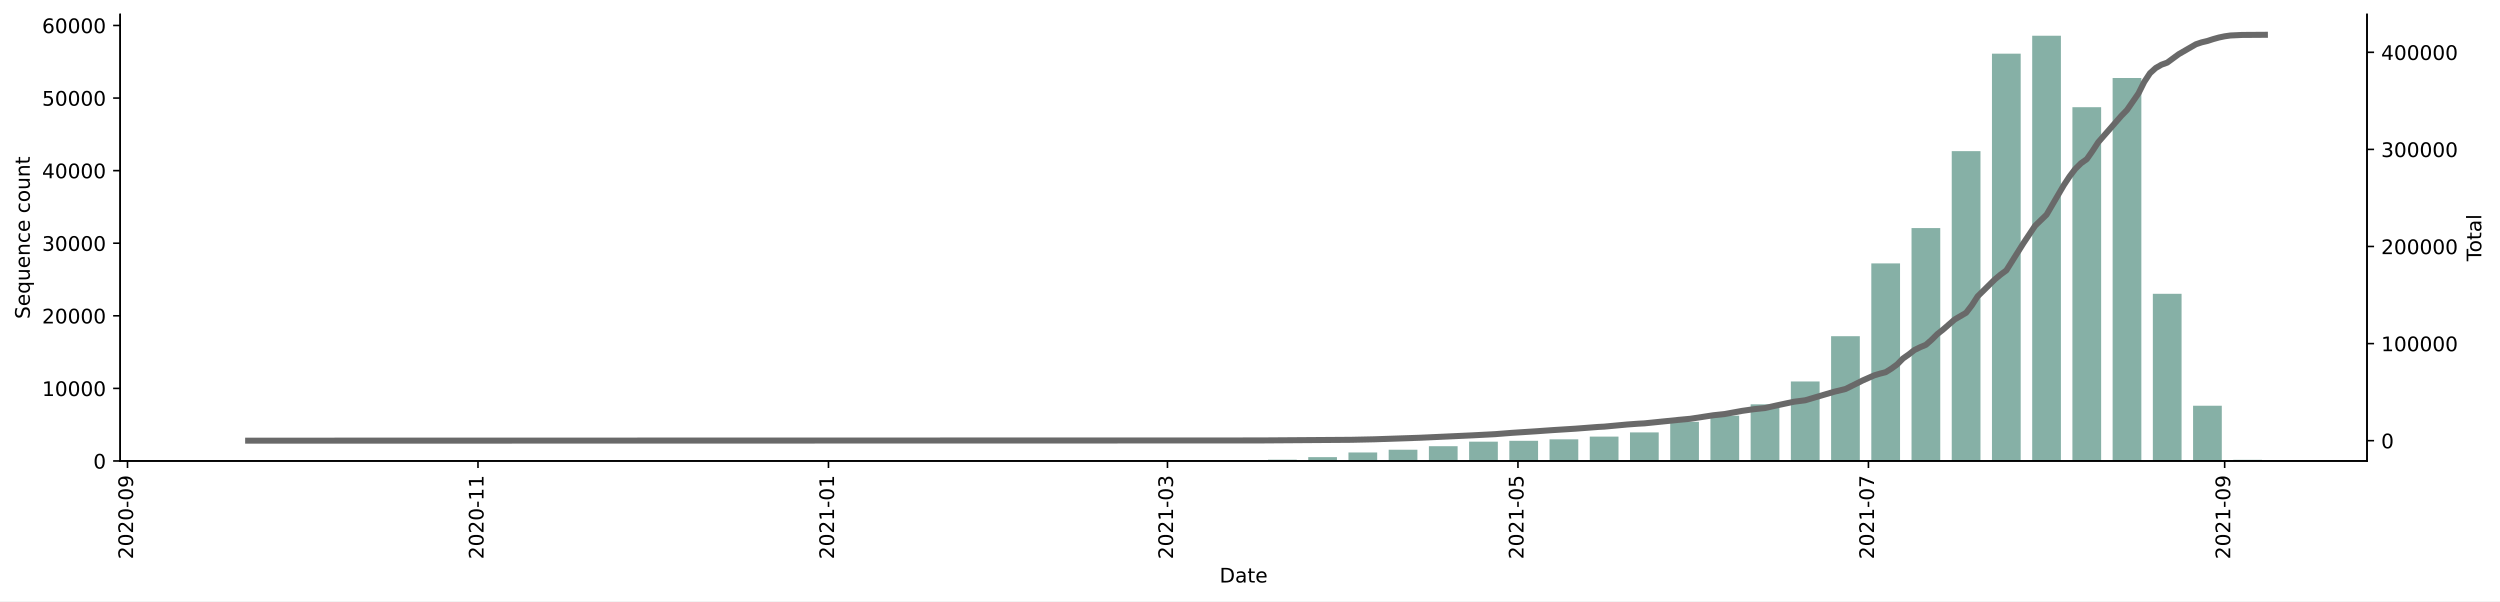
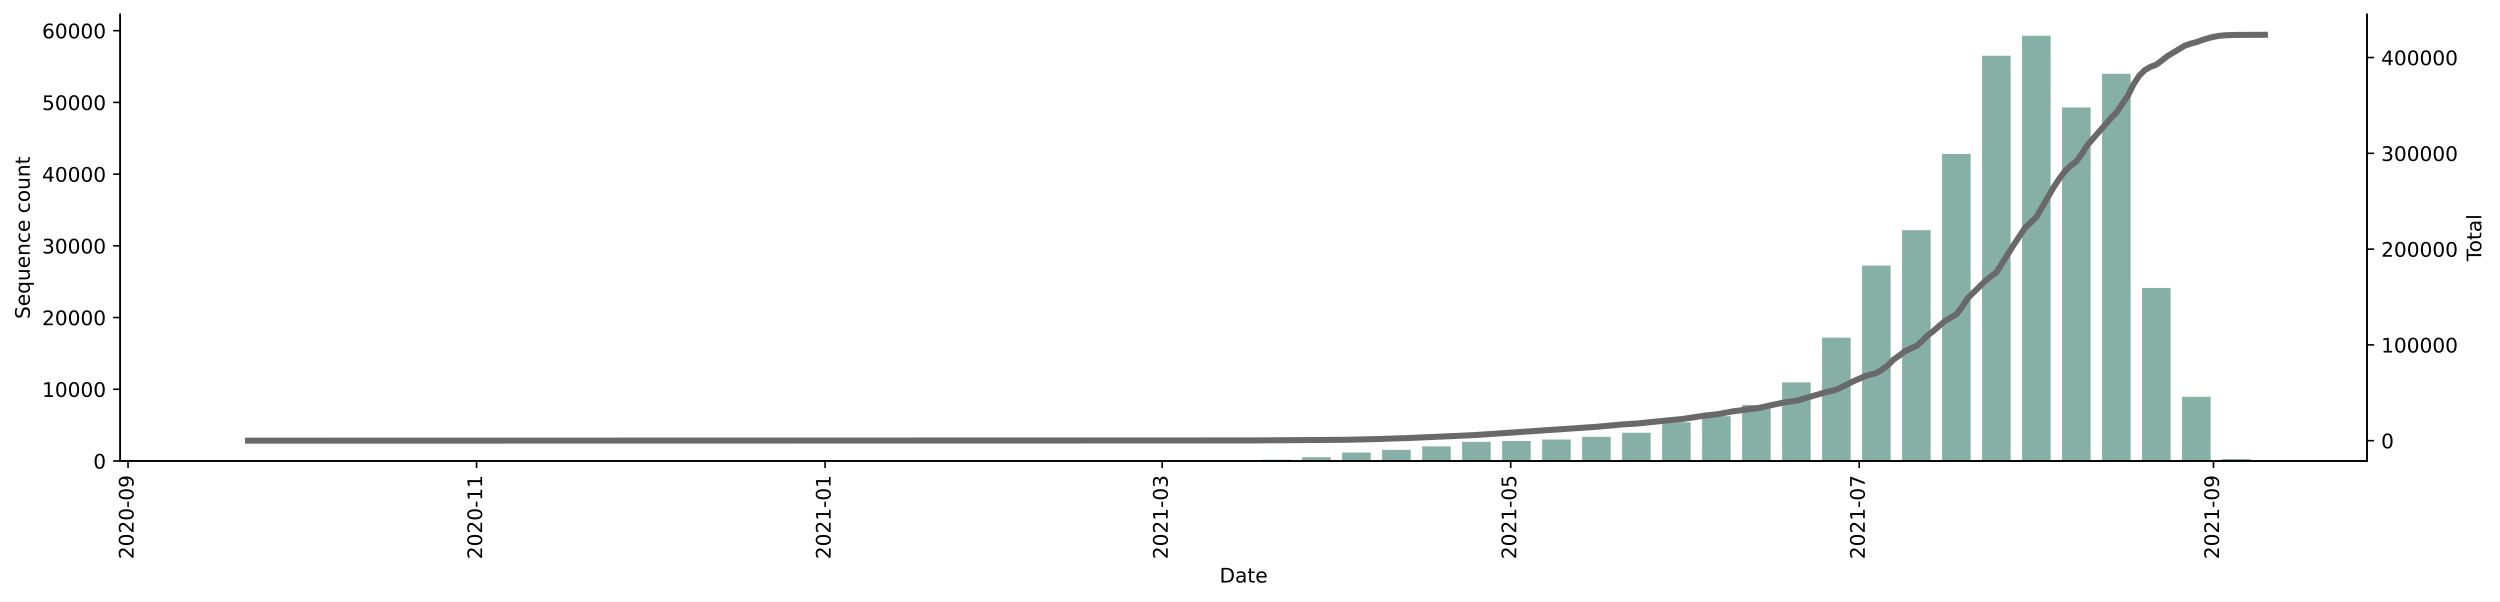
<svg xmlns="http://www.w3.org/2000/svg" xmlns:xlink="http://www.w3.org/1999/xlink" height="298.621pt" version="1.1" viewBox="0 0 1241.744 298.621" width="1241.744pt">
  <defs>
    <style type="text/css">*{stroke-linecap:butt;stroke-linejoin:round;}</style>
  </defs>
  <g id="figure_1">
    <g id="patch_1">
      <path d="M 0 298.621  L 1241.744 298.621  L 1241.744 0  L 0 0  z " style="fill:#ffffff;" />
    </g>
    <g id="axes_1">
      <g id="patch_2">
        <path d="M 59.691 228.96  L 1175.691 228.96  L 1175.691 7.2  L 59.691 7.2  z " style="fill:#ffffff;" />
      </g>
      <g id="patch_3">
-         <path clip-path="url(#p8ba71cfd60)" d="M 110.418 228.96  L 124.687 228.96  L 124.687 228.956  L 110.418 228.956  z " style="fill:#86b0a6;" />
+         <path clip-path="url(#pf663da42ac)" d="M 110.418 228.96  L 124.607 228.96  L 124.607 228.956  L 110.418 228.956  z " style="fill:#86b0a6;" />
      </g>
      <g id="patch_4">
-         <path clip-path="url(#p8ba71cfd60)" d="M 210.303 228.96  L 224.572 228.96  L 224.572 228.956  L 210.303 228.956  z " style="fill:#86b0a6;" />
+         <path clip-path="url(#pf663da42ac)" d="M 209.744 228.96  L 223.933 228.96  L 223.933 228.956  L 209.744 228.956  z " style="fill:#86b0a6;" />
      </g>
      <g id="patch_5">
-         <path clip-path="url(#p8ba71cfd60)" d="M 230.28 228.96  L 244.549 228.96  L 244.549 228.956  L 230.28 228.956  z " style="fill:#86b0a6;" />
+         <path clip-path="url(#pf663da42ac)" d="M 229.609 228.96  L 243.799 228.96  L 243.799 228.956  L 229.609 228.956  z " style="fill:#86b0a6;" />
      </g>
      <g id="patch_6">
-         <path clip-path="url(#p8ba71cfd60)" d="M 270.234 228.96  L 284.503 228.96  L 284.503 228.956  L 270.234 228.956  z " style="fill:#86b0a6;" />
+         <path clip-path="url(#pf663da42ac)" d="M 269.34 228.96  L 283.529 228.96  L 283.529 228.956  L 269.34 228.956  z " style="fill:#86b0a6;" />
      </g>
      <g id="patch_7">
-         <path clip-path="url(#p8ba71cfd60)" d="M 330.165 228.96  L 344.434 228.96  L 344.434 228.949  L 330.165 228.949  z " style="fill:#86b0a6;" />
+         <path clip-path="url(#pf663da42ac)" d="M 328.935 228.96  L 343.125 228.96  L 343.125 228.949  L 328.935 228.949  z " style="fill:#86b0a6;" />
      </g>
      <g id="patch_8">
-         <path clip-path="url(#p8ba71cfd60)" d="M 350.142 228.96  L 364.411 228.96  L 364.411 228.956  L 350.142 228.956  z " style="fill:#86b0a6;" />
+         <path clip-path="url(#pf663da42ac)" d="M 348.801 228.96  L 362.99 228.96  L 362.99 228.956  L 348.801 228.956  z " style="fill:#86b0a6;" />
      </g>
      <g id="patch_9">
-         <path clip-path="url(#p8ba71cfd60)" d="M 410.073 228.96  L 424.342 228.96  L 424.342 228.917  L 410.073 228.917  z " style="fill:#86b0a6;" />
+         <path clip-path="url(#pf663da42ac)" d="M 408.396 228.96  L 422.586 228.96  L 422.586 228.91  L 408.396 228.91  z " style="fill:#86b0a6;" />
      </g>
      <g id="patch_10">
-         <path clip-path="url(#p8ba71cfd60)" d="M 430.05 228.96  L 444.319 228.96  L 444.319 228.953  L 430.05 228.953  z " style="fill:#86b0a6;" />
+         <path clip-path="url(#pf663da42ac)" d="M 428.262 228.96  L 442.451 228.96  L 442.451 228.953  L 428.262 228.953  z " style="fill:#86b0a6;" />
      </g>
      <g id="patch_11">
-         <path clip-path="url(#p8ba71cfd60)" d="M 450.027 228.96  L 464.296 228.96  L 464.296 228.956  L 450.027 228.956  z " style="fill:#86b0a6;" />
+         <path clip-path="url(#pf663da42ac)" d="M 448.127 228.96  L 462.316 228.96  L 462.316 228.956  L 448.127 228.956  z " style="fill:#86b0a6;" />
      </g>
      <g id="patch_12">
-         <path clip-path="url(#p8ba71cfd60)" d="M 470.004 228.96  L 484.273 228.96  L 484.273 228.949  L 470.004 228.949  z " style="fill:#86b0a6;" />
+         <path clip-path="url(#pf663da42ac)" d="M 467.992 228.96  L 482.181 228.96  L 482.181 228.949  L 467.992 228.949  z " style="fill:#86b0a6;" />
      </g>
      <g id="patch_13">
-         <path clip-path="url(#p8ba71cfd60)" d="M 489.981 228.96  L 504.25 228.96  L 504.25 228.877  L 489.981 228.877  z " style="fill:#86b0a6;" />
+         <path clip-path="url(#pf663da42ac)" d="M 487.857 228.96  L 502.047 228.96  L 502.047 228.878  L 487.857 228.878  z " style="fill:#86b0a6;" />
      </g>
      <g id="patch_14">
-         <path clip-path="url(#p8ba71cfd60)" d="M 509.958 228.96  L 524.227 228.96  L 524.227 228.928  L 509.958 228.928  z " style="fill:#86b0a6;" />
+         <path clip-path="url(#pf663da42ac)" d="M 507.722 228.96  L 521.912 228.96  L 521.912 228.921  L 507.722 228.921  z " style="fill:#86b0a6;" />
      </g>
      <g id="patch_15">
-         <path clip-path="url(#p8ba71cfd60)" d="M 529.935 228.96  L 544.204 228.96  L 544.204 228.956  L 529.935 228.956  z " style="fill:#86b0a6;" />
+         <path clip-path="url(#pf663da42ac)" d="M 527.588 228.96  L 541.777 228.96  L 541.777 228.956  L 527.588 228.956  z " style="fill:#86b0a6;" />
      </g>
      <g id="patch_16">
-         <path clip-path="url(#p8ba71cfd60)" d="M 549.912 228.96  L 564.181 228.96  L 564.181 228.942  L 549.912 228.942  z " style="fill:#86b0a6;" />
+         <path clip-path="url(#pf663da42ac)" d="M 547.453 228.96  L 561.642 228.96  L 561.642 228.942  L 547.453 228.942  z " style="fill:#86b0a6;" />
      </g>
      <g id="patch_17">
-         <path clip-path="url(#p8ba71cfd60)" d="M 569.889 228.96  L 584.158 228.96  L 584.158 228.776  L 569.889 228.776  z " style="fill:#86b0a6;" />
+         <path clip-path="url(#pf663da42ac)" d="M 567.318 228.96  L 581.508 228.96  L 581.508 228.778  L 567.318 228.778  z " style="fill:#86b0a6;" />
      </g>
      <g id="patch_18">
-         <path clip-path="url(#p8ba71cfd60)" d="M 589.866 228.96  L 604.135 228.96  L 604.135 228.773  L 589.866 228.773  z " style="fill:#86b0a6;" />
+         <path clip-path="url(#pf663da42ac)" d="M 587.183 228.96  L 601.373 228.96  L 601.373 228.757  L 587.183 228.757  z " style="fill:#86b0a6;" />
      </g>
      <g id="patch_19">
-         <path clip-path="url(#p8ba71cfd60)" d="M 609.843 228.96  L 624.112 228.96  L 624.112 228.563  L 609.843 228.563  z " style="fill:#86b0a6;" />
+         <path clip-path="url(#pf663da42ac)" d="M 607.049 228.96  L 621.238 228.96  L 621.238 228.568  L 607.049 228.568  z " style="fill:#86b0a6;" />
      </g>
      <g id="patch_20">
-         <path clip-path="url(#p8ba71cfd60)" d="M 629.82 228.96  L 644.089 228.96  L 644.089 228.3  L 629.82 228.3  z " style="fill:#86b0a6;" />
+         <path clip-path="url(#pf663da42ac)" d="M 626.914 228.96  L 641.103 228.96  L 641.103 228.308  L 626.914 228.308  z " style="fill:#86b0a6;" />
      </g>
      <g id="patch_21">
-         <path clip-path="url(#p8ba71cfd60)" d="M 649.796 228.96  L 664.066 228.96  L 664.066 227.053  L 649.796 227.053  z " style="fill:#86b0a6;" />
+         <path clip-path="url(#pf663da42ac)" d="M 646.779 228.96  L 660.968 228.96  L 660.968 227.076  L 646.779 227.076  z " style="fill:#86b0a6;" />
      </g>
      <g id="patch_22">
-         <path clip-path="url(#p8ba71cfd60)" d="M 669.773 228.96  L 684.043 228.96  L 684.043 224.738  L 669.773 224.738  z " style="fill:#86b0a6;" />
+         <path clip-path="url(#pf663da42ac)" d="M 666.644 228.96  L 680.834 228.96  L 680.834 224.771  L 666.644 224.771  z " style="fill:#86b0a6;" />
      </g>
      <g id="patch_23">
-         <path clip-path="url(#p8ba71cfd60)" d="M 689.75 228.96  L 704.02 228.96  L 704.02 223.376  L 689.75 223.376  z " style="fill:#86b0a6;" />
+         <path clip-path="url(#pf663da42ac)" d="M 686.509 228.96  L 700.699 228.96  L 700.699 223.443  L 686.509 223.443  z " style="fill:#86b0a6;" />
      </g>
      <g id="patch_24">
-         <path clip-path="url(#p8ba71cfd60)" d="M 709.727 228.96  L 723.997 228.96  L 723.997 221.624  L 709.727 221.624  z " style="fill:#86b0a6;" />
+         <path clip-path="url(#pf663da42ac)" d="M 706.375 228.96  L 720.564 228.96  L 720.564 221.712  L 706.375 221.712  z " style="fill:#86b0a6;" />
      </g>
      <g id="patch_25">
-         <path clip-path="url(#p8ba71cfd60)" d="M 729.704 228.96  L 743.974 228.96  L 743.974 219.36  L 729.704 219.36  z " style="fill:#86b0a6;" />
+         <path clip-path="url(#pf663da42ac)" d="M 726.24 228.96  L 740.429 228.96  L 740.429 219.468  L 726.24 219.468  z " style="fill:#86b0a6;" />
      </g>
      <g id="patch_26">
-         <path clip-path="url(#p8ba71cfd60)" d="M 749.681 228.96  L 763.951 228.96  L 763.951 218.956  L 749.681 218.956  z " style="fill:#86b0a6;" />
+         <path clip-path="url(#pf663da42ac)" d="M 746.105 228.96  L 760.295 228.96  L 760.295 219.058  L 746.105 219.058  z " style="fill:#86b0a6;" />
      </g>
      <g id="patch_27">
-         <path clip-path="url(#p8ba71cfd60)" d="M 769.658 228.96  L 783.928 228.96  L 783.928 218.22  L 769.658 218.22  z " style="fill:#86b0a6;" />
+         <path clip-path="url(#pf663da42ac)" d="M 765.97 228.96  L 780.16 228.96  L 780.16 218.328  L 765.97 218.328  z " style="fill:#86b0a6;" />
      </g>
      <g id="patch_28">
-         <path clip-path="url(#p8ba71cfd60)" d="M 789.635 228.96  L 803.905 228.96  L 803.905 216.872  L 789.635 216.872  z " style="fill:#86b0a6;" />
+         <path clip-path="url(#pf663da42ac)" d="M 785.836 228.96  L 800.025 228.96  L 800.025 217.003  L 785.836 217.003  z " style="fill:#86b0a6;" />
      </g>
      <g id="patch_29">
-         <path clip-path="url(#p8ba71cfd60)" d="M 809.612 228.96  L 823.882 228.96  L 823.882 214.781  L 809.612 214.781  z " style="fill:#86b0a6;" />
+         <path clip-path="url(#pf663da42ac)" d="M 805.701 228.96  L 819.89 228.96  L 819.89 214.951  L 805.701 214.951  z " style="fill:#86b0a6;" />
      </g>
      <g id="patch_30">
-         <path clip-path="url(#p8ba71cfd60)" d="M 829.589 228.96  L 843.859 228.96  L 843.859 209.507  L 829.589 209.507  z " style="fill:#86b0a6;" />
+         <path clip-path="url(#pf663da42ac)" d="M 825.566 228.96  L 839.755 228.96  L 839.755 209.733  L 825.566 209.733  z " style="fill:#86b0a6;" />
      </g>
      <g id="patch_31">
-         <path clip-path="url(#p8ba71cfd60)" d="M 849.566 228.96  L 863.836 228.96  L 863.836 206.475  L 849.566 206.475  z " style="fill:#86b0a6;" />
+         <path clip-path="url(#pf663da42ac)" d="M 845.431 228.96  L 859.621 228.96  L 859.621 206.723  L 845.431 206.723  z " style="fill:#86b0a6;" />
      </g>
      <g id="patch_32">
-         <path clip-path="url(#p8ba71cfd60)" d="M 869.543 228.96  L 883.813 228.96  L 883.813 200.844  L 869.543 200.844  z " style="fill:#86b0a6;" />
+         <path clip-path="url(#pf663da42ac)" d="M 865.296 228.96  L 879.486 228.96  L 879.486 201.141  L 865.296 201.141  z " style="fill:#86b0a6;" />
      </g>
      <g id="patch_33">
-         <path clip-path="url(#p8ba71cfd60)" d="M 889.52 228.96  L 903.79 228.96  L 903.79 189.466  L 889.52 189.466  z " style="fill:#86b0a6;" />
+         <path clip-path="url(#pf663da42ac)" d="M 885.162 228.96  L 899.351 228.96  L 899.351 189.932  L 885.162 189.932  z " style="fill:#86b0a6;" />
      </g>
      <g id="patch_34">
-         <path clip-path="url(#p8ba71cfd60)" d="M 909.497 228.96  L 923.767 228.96  L 923.767 166.991  L 909.497 166.991  z " style="fill:#86b0a6;" />
+         <path clip-path="url(#pf663da42ac)" d="M 905.027 228.96  L 919.216 228.96  L 919.216 167.716  L 905.027 167.716  z " style="fill:#86b0a6;" />
      </g>
      <g id="patch_35">
-         <path clip-path="url(#p8ba71cfd60)" d="M 929.474 228.96  L 943.744 228.96  L 943.744 130.835  L 929.474 130.835  z " style="fill:#86b0a6;" />
+         <path clip-path="url(#pf663da42ac)" d="M 924.892 228.96  L 939.082 228.96  L 939.082 131.937  L 924.892 131.937  z " style="fill:#86b0a6;" />
      </g>
      <g id="patch_36">
-         <path clip-path="url(#p8ba71cfd60)" d="M 949.451 228.96  L 963.721 228.96  L 963.721 113.275  L 949.451 113.275  z " style="fill:#86b0a6;" />
+         <path clip-path="url(#pf663da42ac)" d="M 944.757 228.96  L 958.947 228.96  L 958.947 114.334  L 944.757 114.334  z " style="fill:#86b0a6;" />
      </g>
      <g id="patch_37">
-         <path clip-path="url(#p8ba71cfd60)" d="M 969.428 228.96  L 983.698 228.96  L 983.698 75.06  L 969.428 75.06  z " style="fill:#86b0a6;" />
+         <path clip-path="url(#pf663da42ac)" d="M 964.623 228.96  L 978.812 228.96  L 978.812 76.46  L 964.623 76.46  z " style="fill:#86b0a6;" />
      </g>
      <g id="patch_38">
-         <path clip-path="url(#p8ba71cfd60)" d="M 989.405 228.96  L 1003.675 228.96  L 1003.675 26.65  L 989.405 26.65  z " style="fill:#86b0a6;" />
+         <path clip-path="url(#pf663da42ac)" d="M 984.488 228.96  L 998.677 228.96  L 998.677 27.691  L 984.488 27.691  z " style="fill:#86b0a6;" />
      </g>
      <g id="patch_39">
-         <path clip-path="url(#p8ba71cfd60)" d="M 1009.382 228.96  L 1023.652 228.96  L 1023.652 17.76  L 1009.382 17.76  z " style="fill:#86b0a6;" />
+         <path clip-path="url(#pf663da42ac)" d="M 1004.353 228.96  L 1018.543 228.96  L 1018.543 17.76  L 1004.353 17.76  z " style="fill:#86b0a6;" />
      </g>
      <g id="patch_40">
-         <path clip-path="url(#p8ba71cfd60)" d="M 1029.359 228.96  L 1043.628 228.96  L 1043.628 53.238  L 1029.359 53.238  z " style="fill:#86b0a6;" />
+         <path clip-path="url(#pf663da42ac)" d="M 1024.218 228.96  L 1038.408 228.96  L 1038.408 53.383  L 1024.218 53.383  z " style="fill:#86b0a6;" />
      </g>
      <g id="patch_41">
-         <path clip-path="url(#p8ba71cfd60)" d="M 1049.336 228.96  L 1063.605 228.96  L 1063.605 38.728  L 1049.336 38.728  z " style="fill:#86b0a6;" />
+         <path clip-path="url(#pf663da42ac)" d="M 1044.084 228.96  L 1058.273 228.96  L 1058.273 36.613  L 1044.084 36.613  z " style="fill:#86b0a6;" />
      </g>
      <g id="patch_42">
-         <path clip-path="url(#p8ba71cfd60)" d="M 1069.313 228.96  L 1083.582 228.96  L 1083.582 145.923  L 1069.313 145.923  z " style="fill:#86b0a6;" />
+         <path clip-path="url(#pf663da42ac)" d="M 1063.949 228.96  L 1078.138 228.96  L 1078.138 143  L 1063.949 143  z " style="fill:#86b0a6;" />
      </g>
      <g id="patch_43">
-         <path clip-path="url(#p8ba71cfd60)" d="M 1089.29 228.96  L 1103.559 228.96  L 1103.559 201.532  L 1089.29 201.532  z " style="fill:#86b0a6;" />
+         <path clip-path="url(#pf663da42ac)" d="M 1083.814 228.96  L 1098.003 228.96  L 1098.003 197.095  L 1083.814 197.095  z " style="fill:#86b0a6;" />
      </g>
      <g id="patch_44">
-         <path clip-path="url(#p8ba71cfd60)" d="M 1109.267 228.96  L 1123.536 228.96  L 1123.536 228.369  L 1109.267 228.369  z " style="fill:#86b0a6;" />
+         <path clip-path="url(#pf663da42ac)" d="M 1103.679 228.96  L 1117.869 228.96  L 1117.869 227.973  L 1103.679 227.973  z " style="fill:#86b0a6;" />
      </g>
      <g id="matplotlib.axis_1">
        <g id="xtick_1">
          <g id="line2d_1">
            <defs>
-               <path d="M 0 0  L 0 3.5  " id="m6dfc26ac81" style="stroke:#000000;stroke-width:0.8;" />
+               <path d="M 0 0  L 0 3.5  " id="me235037d9d" style="stroke:#000000;stroke-width:0.8;" />
            </defs>
            <g>
-               <use style="stroke:#000000;stroke-width:0.8;" x="63.329" xlink:href="#m6dfc26ac81" y="228.96" />
+               <use style="stroke:#000000;stroke-width:0.8;" x="63.593" xlink:href="#me235037d9d" y="228.96" />
            </g>
          </g>
          <g id="text_1">
-             <g transform="translate(66.08867 277.7428)rotate(-90)scale(0.1 -0.1)">
+             <g transform="translate(66.3521 277.7428)rotate(-90)scale(0.1 -0.1)">
              <defs>
                <path d="M 1228 531  L 3431 531  L 3431 0  L 469 0  L 469 531  Q 828 903 1448 1529  Q 2069 2156 2228 2338  Q 2531 2678 2651 2914  Q 2772 3150 2772 3378  Q 2772 3750 2511 3984  Q 2250 4219 1831 4219  Q 1534 4219 1204 4116  Q 875 4013 500 3803  L 500 4441  Q 881 4594 1212 4672  Q 1544 4750 1819 4750  Q 2544 4750 2975 4387  Q 3406 4025 3406 3419  Q 3406 3131 3298 2873  Q 3191 2616 2906 2266  Q 2828 2175 2409 1742  Q 1991 1309 1228 531  z " id="DejaVuSans-32" transform="scale(0.015625)" />
                <path d="M 2034 4250  Q 1547 4250 1301 3770  Q 1056 3291 1056 2328  Q 1056 1369 1301 889  Q 1547 409 2034 409  Q 2525 409 2770 889  Q 3016 1369 3016 2328  Q 3016 3291 2770 3770  Q 2525 4250 2034 4250  z M 2034 4750  Q 2819 4750 3233 4129  Q 3647 3509 3647 2328  Q 3647 1150 3233 529  Q 2819 -91 2034 -91  Q 1250 -91 836 529  Q 422 1150 422 2328  Q 422 3509 836 4129  Q 1250 4750 2034 4750  z " id="DejaVuSans-30" transform="scale(0.015625)" />
                <path d="M 313 2009  L 1997 2009  L 1997 1497  L 313 1497  L 313 2009  z " id="DejaVuSans-2d" transform="scale(0.015625)" />
                <path d="M 703 97  L 703 672  Q 941 559 1184 500  Q 1428 441 1663 441  Q 2288 441 2617 861  Q 2947 1281 2994 2138  Q 2813 1869 2534 1725  Q 2256 1581 1919 1581  Q 1219 1581 811 2004  Q 403 2428 403 3163  Q 403 3881 828 4315  Q 1253 4750 1959 4750  Q 2769 4750 3195 4129  Q 3622 3509 3622 2328  Q 3622 1225 3098 567  Q 2575 -91 1691 -91  Q 1453 -91 1209 -44  Q 966 3 703 97  z M 1959 2075  Q 2384 2075 2632 2365  Q 2881 2656 2881 3163  Q 2881 3666 2632 3958  Q 2384 4250 1959 4250  Q 1534 4250 1286 3958  Q 1038 3666 1038 3163  Q 1038 2656 1286 2365  Q 1534 2075 1959 2075  z " id="DejaVuSans-39" transform="scale(0.015625)" />
              </defs>
              <use xlink:href="#DejaVuSans-32" />
              <use x="63.623" xlink:href="#DejaVuSans-30" />
              <use x="127.246" xlink:href="#DejaVuSans-32" />
              <use x="190.869" xlink:href="#DejaVuSans-30" />
              <use x="254.492" xlink:href="#DejaVuSans-2d" />
              <use x="290.576" xlink:href="#DejaVuSans-30" />
              <use x="354.199" xlink:href="#DejaVuSans-39" />
            </g>
          </g>
        </g>
        <g id="xtick_2">
          <g id="line2d_2">
            <g>
-               <use style="stroke:#000000;stroke-width:0.8;" x="237.414" xlink:href="#m6dfc26ac81" y="228.96" />
+               <use style="stroke:#000000;stroke-width:0.8;" x="236.704" xlink:href="#me235037d9d" y="228.96" />
            </g>
          </g>
          <g id="text_2">
-             <g transform="translate(240.1738 277.7428)rotate(-90)scale(0.1 -0.1)">
+             <g transform="translate(239.4633 277.7428)rotate(-90)scale(0.1 -0.1)">
              <defs>
                <path d="M 794 531  L 1825 531  L 1825 4091  L 703 3866  L 703 4441  L 1819 4666  L 2450 4666  L 2450 531  L 3481 531  L 3481 0  L 794 0  L 794 531  z " id="DejaVuSans-31" transform="scale(0.015625)" />
              </defs>
              <use xlink:href="#DejaVuSans-32" />
              <use x="63.623" xlink:href="#DejaVuSans-30" />
              <use x="127.246" xlink:href="#DejaVuSans-32" />
              <use x="190.869" xlink:href="#DejaVuSans-30" />
              <use x="254.492" xlink:href="#DejaVuSans-2d" />
              <use x="290.576" xlink:href="#DejaVuSans-31" />
              <use x="354.199" xlink:href="#DejaVuSans-31" />
            </g>
          </g>
        </g>
        <g id="xtick_3">
          <g id="line2d_3">
            <g>
-               <use style="stroke:#000000;stroke-width:0.8;" x="411.5" xlink:href="#m6dfc26ac81" y="228.96" />
+               <use style="stroke:#000000;stroke-width:0.8;" x="409.815" xlink:href="#me235037d9d" y="228.96" />
            </g>
          </g>
          <g id="text_3">
-             <g transform="translate(414.259 277.7428)rotate(-90)scale(0.1 -0.1)">
+             <g transform="translate(412.5746 277.7428)rotate(-90)scale(0.1 -0.1)">
              <use xlink:href="#DejaVuSans-32" />
              <use x="63.623" xlink:href="#DejaVuSans-30" />
              <use x="127.246" xlink:href="#DejaVuSans-32" />
              <use x="190.869" xlink:href="#DejaVuSans-31" />
              <use x="254.492" xlink:href="#DejaVuSans-2d" />
              <use x="290.576" xlink:href="#DejaVuSans-30" />
              <use x="354.199" xlink:href="#DejaVuSans-31" />
            </g>
          </g>
        </g>
        <g id="xtick_4">
          <g id="line2d_4">
            <g>
-               <use style="stroke:#000000;stroke-width:0.8;" x="579.877" xlink:href="#m6dfc26ac81" y="228.96" />
+               <use style="stroke:#000000;stroke-width:0.8;" x="577.251" xlink:href="#me235037d9d" y="228.96" />
            </g>
          </g>
          <g id="text_4">
-             <g transform="translate(582.6364 277.7428)rotate(-90)scale(0.1 -0.1)">
+             <g transform="translate(580.0101 277.7428)rotate(-90)scale(0.1 -0.1)">
              <defs>
                <path d="M 2597 2516  Q 3050 2419 3304 2112  Q 3559 1806 3559 1356  Q 3559 666 3084 287  Q 2609 -91 1734 -91  Q 1441 -91 1130 -33  Q 819 25 488 141  L 488 750  Q 750 597 1062 519  Q 1375 441 1716 441  Q 2309 441 2620 675  Q 2931 909 2931 1356  Q 2931 1769 2642 2001  Q 2353 2234 1838 2234  L 1294 2234  L 1294 2753  L 1863 2753  Q 2328 2753 2575 2939  Q 2822 3125 2822 3475  Q 2822 3834 2567 4026  Q 2313 4219 1838 4219  Q 1578 4219 1281 4162  Q 984 4106 628 3988  L 628 4550  Q 988 4650 1302 4700  Q 1616 4750 1894 4750  Q 2613 4750 3031 4423  Q 3450 4097 3450 3541  Q 3450 3153 3228 2886  Q 3006 2619 2597 2516  z " id="DejaVuSans-33" transform="scale(0.015625)" />
              </defs>
              <use xlink:href="#DejaVuSans-32" />
              <use x="63.623" xlink:href="#DejaVuSans-30" />
              <use x="127.246" xlink:href="#DejaVuSans-32" />
              <use x="190.869" xlink:href="#DejaVuSans-31" />
              <use x="254.492" xlink:href="#DejaVuSans-2d" />
              <use x="290.576" xlink:href="#DejaVuSans-30" />
              <use x="354.199" xlink:href="#DejaVuSans-33" />
            </g>
          </g>
        </g>
        <g id="xtick_5">
          <g id="line2d_5">
            <g>
-               <use style="stroke:#000000;stroke-width:0.8;" x="753.962" xlink:href="#m6dfc26ac81" y="228.96" />
+               <use style="stroke:#000000;stroke-width:0.8;" x="750.362" xlink:href="#me235037d9d" y="228.96" />
            </g>
          </g>
          <g id="text_5">
-             <g transform="translate(756.7216 277.7428)rotate(-90)scale(0.1 -0.1)">
+             <g transform="translate(753.1213 277.7428)rotate(-90)scale(0.1 -0.1)">
              <defs>
                <path d="M 691 4666  L 3169 4666  L 3169 4134  L 1269 4134  L 1269 2991  Q 1406 3038 1543 3061  Q 1681 3084 1819 3084  Q 2600 3084 3056 2656  Q 3513 2228 3513 1497  Q 3513 744 3044 326  Q 2575 -91 1722 -91  Q 1428 -91 1123 -41  Q 819 9 494 109  L 494 744  Q 775 591 1075 516  Q 1375 441 1709 441  Q 2250 441 2565 725  Q 2881 1009 2881 1497  Q 2881 1984 2565 2268  Q 2250 2553 1709 2553  Q 1456 2553 1204 2497  Q 953 2441 691 2322  L 691 4666  z " id="DejaVuSans-35" transform="scale(0.015625)" />
              </defs>
              <use xlink:href="#DejaVuSans-32" />
              <use x="63.623" xlink:href="#DejaVuSans-30" />
              <use x="127.246" xlink:href="#DejaVuSans-32" />
              <use x="190.869" xlink:href="#DejaVuSans-31" />
              <use x="254.492" xlink:href="#DejaVuSans-2d" />
              <use x="290.576" xlink:href="#DejaVuSans-30" />
              <use x="354.199" xlink:href="#DejaVuSans-35" />
            </g>
          </g>
        </g>
        <g id="xtick_6">
          <g id="line2d_6">
            <g>
-               <use style="stroke:#000000;stroke-width:0.8;" x="928.047" xlink:href="#m6dfc26ac81" y="228.96" />
+               <use style="stroke:#000000;stroke-width:0.8;" x="923.473" xlink:href="#me235037d9d" y="228.96" />
            </g>
          </g>
          <g id="text_6">
-             <g transform="translate(930.8067 277.7428)rotate(-90)scale(0.1 -0.1)">
+             <g transform="translate(926.2326 277.7428)rotate(-90)scale(0.1 -0.1)">
              <defs>
                <path d="M 525 4666  L 3525 4666  L 3525 4397  L 1831 0  L 1172 0  L 2766 4134  L 525 4134  L 525 4666  z " id="DejaVuSans-37" transform="scale(0.015625)" />
              </defs>
              <use xlink:href="#DejaVuSans-32" />
              <use x="63.623" xlink:href="#DejaVuSans-30" />
              <use x="127.246" xlink:href="#DejaVuSans-32" />
              <use x="190.869" xlink:href="#DejaVuSans-31" />
              <use x="254.492" xlink:href="#DejaVuSans-2d" />
              <use x="290.576" xlink:href="#DejaVuSans-30" />
              <use x="354.199" xlink:href="#DejaVuSans-37" />
            </g>
          </g>
        </g>
        <g id="xtick_7">
          <g id="line2d_7">
            <g>
-               <use style="stroke:#000000;stroke-width:0.8;" x="1104.986" xlink:href="#m6dfc26ac81" y="228.96" />
+               <use style="stroke:#000000;stroke-width:0.8;" x="1099.422" xlink:href="#me235037d9d" y="228.96" />
            </g>
          </g>
          <g id="text_7">
-             <g transform="translate(1107.746 277.7428)rotate(-90)scale(0.1 -0.1)">
+             <g transform="translate(1102.182 277.7428)rotate(-90)scale(0.1 -0.1)">
              <use xlink:href="#DejaVuSans-32" />
              <use x="63.623" xlink:href="#DejaVuSans-30" />
              <use x="127.246" xlink:href="#DejaVuSans-32" />
              <use x="190.869" xlink:href="#DejaVuSans-31" />
              <use x="254.492" xlink:href="#DejaVuSans-2d" />
              <use x="290.576" xlink:href="#DejaVuSans-30" />
              <use x="354.199" xlink:href="#DejaVuSans-39" />
            </g>
          </g>
        </g>
        <g id="text_8">
          <g transform="translate(605.7398 289.3413)scale(0.1 -0.1)">
            <defs>
              <path d="M 1259 4147  L 1259 519  L 2022 519  Q 2988 519 3436 956  Q 3884 1394 3884 2338  Q 3884 3275 3436 3711  Q 2988 4147 2022 4147  L 1259 4147  z M 628 4666  L 1925 4666  Q 3281 4666 3915 4102  Q 4550 3538 4550 2338  Q 4550 1131 3912 565  Q 3275 0 1925 0  L 628 0  L 628 4666  z " id="DejaVuSans-44" transform="scale(0.015625)" />
              <path d="M 2194 1759  Q 1497 1759 1228 1600  Q 959 1441 959 1056  Q 959 750 1161 570  Q 1363 391 1709 391  Q 2188 391 2477 730  Q 2766 1069 2766 1631  L 2766 1759  L 2194 1759  z M 3341 1997  L 3341 0  L 2766 0  L 2766 531  Q 2569 213 2275 61  Q 1981 -91 1556 -91  Q 1019 -91 701 211  Q 384 513 384 1019  Q 384 1609 779 1909  Q 1175 2209 1959 2209  L 2766 2209  L 2766 2266  Q 2766 2663 2505 2880  Q 2244 3097 1772 3097  Q 1472 3097 1187 3025  Q 903 2953 641 2809  L 641 3341  Q 956 3463 1253 3523  Q 1550 3584 1831 3584  Q 2591 3584 2966 3190  Q 3341 2797 3341 1997  z " id="DejaVuSans-61" transform="scale(0.015625)" />
              <path d="M 1172 4494  L 1172 3500  L 2356 3500  L 2356 3053  L 1172 3053  L 1172 1153  Q 1172 725 1289 603  Q 1406 481 1766 481  L 2356 481  L 2356 0  L 1766 0  Q 1100 0 847 248  Q 594 497 594 1153  L 594 3053  L 172 3053  L 172 3500  L 594 3500  L 594 4494  L 1172 4494  z " id="DejaVuSans-74" transform="scale(0.015625)" />
              <path d="M 3597 1894  L 3597 1613  L 953 1613  Q 991 1019 1311 708  Q 1631 397 2203 397  Q 2534 397 2845 478  Q 3156 559 3463 722  L 3463 178  Q 3153 47 2828 -22  Q 2503 -91 2169 -91  Q 1331 -91 842 396  Q 353 884 353 1716  Q 353 2575 817 3079  Q 1281 3584 2069 3584  Q 2775 3584 3186 3129  Q 3597 2675 3597 1894  z M 3022 2063  Q 3016 2534 2758 2815  Q 2500 3097 2075 3097  Q 1594 3097 1305 2825  Q 1016 2553 972 2059  L 3022 2063  z " id="DejaVuSans-65" transform="scale(0.015625)" />
            </defs>
            <use xlink:href="#DejaVuSans-44" />
            <use x="77.002" xlink:href="#DejaVuSans-61" />
            <use x="138.281" xlink:href="#DejaVuSans-74" />
            <use x="177.49" xlink:href="#DejaVuSans-65" />
          </g>
        </g>
      </g>
      <g id="matplotlib.axis_2">
        <g id="ytick_1">
          <g id="line2d_8">
            <defs>
-               <path d="M 0 0  L -3.5 0  " id="m25c00eea21" style="stroke:#000000;stroke-width:0.8;" />
+               <path d="M 0 0  L -3.5 0  " id="mb9fcb11433" style="stroke:#000000;stroke-width:0.8;" />
            </defs>
            <g>
-               <use style="stroke:#000000;stroke-width:0.8;" x="59.691" xlink:href="#m25c00eea21" y="228.96" />
+               <use style="stroke:#000000;stroke-width:0.8;" x="59.691" xlink:href="#mb9fcb11433" y="228.96" />
            </g>
          </g>
          <g id="text_9">
            <g transform="translate(46.32812 232.7592)scale(0.1 -0.1)">
              <use xlink:href="#DejaVuSans-30" />
            </g>
          </g>
        </g>
        <g id="ytick_2">
          <g id="line2d_9">
            <g>
-               <use style="stroke:#000000;stroke-width:0.8;" x="59.691" xlink:href="#m25c00eea21" y="192.909" />
+               <use style="stroke:#000000;stroke-width:0.8;" x="59.691" xlink:href="#mb9fcb11433" y="193.341" />
            </g>
          </g>
          <g id="text_10">
-             <g transform="translate(20.87813 196.7078)scale(0.1 -0.1)">
+             <g transform="translate(20.87813 197.1401)scale(0.1 -0.1)">
              <use xlink:href="#DejaVuSans-31" />
              <use x="63.623" xlink:href="#DejaVuSans-30" />
              <use x="127.246" xlink:href="#DejaVuSans-30" />
              <use x="190.869" xlink:href="#DejaVuSans-30" />
              <use x="254.492" xlink:href="#DejaVuSans-30" />
            </g>
          </g>
        </g>
        <g id="ytick_3">
          <g id="line2d_10">
            <g>
-               <use style="stroke:#000000;stroke-width:0.8;" x="59.691" xlink:href="#m25c00eea21" y="156.857" />
+               <use style="stroke:#000000;stroke-width:0.8;" x="59.691" xlink:href="#mb9fcb11433" y="157.722" />
            </g>
          </g>
          <g id="text_11">
-             <g transform="translate(20.87813 160.6564)scale(0.1 -0.1)">
+             <g transform="translate(20.87813 161.521)scale(0.1 -0.1)">
              <use xlink:href="#DejaVuSans-32" />
              <use x="63.623" xlink:href="#DejaVuSans-30" />
              <use x="127.246" xlink:href="#DejaVuSans-30" />
              <use x="190.869" xlink:href="#DejaVuSans-30" />
              <use x="254.492" xlink:href="#DejaVuSans-30" />
            </g>
          </g>
        </g>
        <g id="ytick_4">
          <g id="line2d_11">
            <g>
-               <use style="stroke:#000000;stroke-width:0.8;" x="59.691" xlink:href="#m25c00eea21" y="120.806" />
+               <use style="stroke:#000000;stroke-width:0.8;" x="59.691" xlink:href="#mb9fcb11433" y="122.103" />
            </g>
          </g>
          <g id="text_12">
-             <g transform="translate(20.87813 124.605)scale(0.1 -0.1)">
+             <g transform="translate(20.87813 125.9019)scale(0.1 -0.1)">
              <use xlink:href="#DejaVuSans-33" />
              <use x="63.623" xlink:href="#DejaVuSans-30" />
              <use x="127.246" xlink:href="#DejaVuSans-30" />
              <use x="190.869" xlink:href="#DejaVuSans-30" />
              <use x="254.492" xlink:href="#DejaVuSans-30" />
            </g>
          </g>
        </g>
        <g id="ytick_5">
          <g id="line2d_12">
            <g>
-               <use style="stroke:#000000;stroke-width:0.8;" x="59.691" xlink:href="#m25c00eea21" y="84.754" />
+               <use style="stroke:#000000;stroke-width:0.8;" x="59.691" xlink:href="#mb9fcb11433" y="86.484" />
            </g>
          </g>
          <g id="text_13">
-             <g transform="translate(20.87813 88.55356)scale(0.1 -0.1)">
+             <g transform="translate(20.87813 90.28275)scale(0.1 -0.1)">
              <defs>
                <path d="M 2419 4116  L 825 1625  L 2419 1625  L 2419 4116  z M 2253 4666  L 3047 4666  L 3047 1625  L 3713 1625  L 3713 1100  L 3047 1100  L 3047 0  L 2419 0  L 2419 1100  L 313 1100  L 313 1709  L 2253 4666  z " id="DejaVuSans-34" transform="scale(0.015625)" />
              </defs>
              <use xlink:href="#DejaVuSans-34" />
              <use x="63.623" xlink:href="#DejaVuSans-30" />
              <use x="127.246" xlink:href="#DejaVuSans-30" />
              <use x="190.869" xlink:href="#DejaVuSans-30" />
              <use x="254.492" xlink:href="#DejaVuSans-30" />
            </g>
          </g>
        </g>
        <g id="ytick_6">
          <g id="line2d_13">
            <g>
-               <use style="stroke:#000000;stroke-width:0.8;" x="59.691" xlink:href="#m25c00eea21" y="48.703" />
+               <use style="stroke:#000000;stroke-width:0.8;" x="59.691" xlink:href="#mb9fcb11433" y="50.864" />
            </g>
          </g>
          <g id="text_14">
-             <g transform="translate(20.87813 52.50215)scale(0.1 -0.1)">
+             <g transform="translate(20.87813 54.66363)scale(0.1 -0.1)">
              <use xlink:href="#DejaVuSans-35" />
              <use x="63.623" xlink:href="#DejaVuSans-30" />
              <use x="127.246" xlink:href="#DejaVuSans-30" />
              <use x="190.869" xlink:href="#DejaVuSans-30" />
              <use x="254.492" xlink:href="#DejaVuSans-30" />
            </g>
          </g>
        </g>
        <g id="ytick_7">
          <g id="line2d_14">
            <g>
-               <use style="stroke:#000000;stroke-width:0.8;" x="59.691" xlink:href="#m25c00eea21" y="12.652" />
+               <use style="stroke:#000000;stroke-width:0.8;" x="59.691" xlink:href="#mb9fcb11433" y="15.245" />
            </g>
          </g>
          <g id="text_15">
-             <g transform="translate(20.87813 16.45073)scale(0.1 -0.1)">
+             <g transform="translate(20.87813 19.04451)scale(0.1 -0.1)">
              <defs>
                <path d="M 2113 2584  Q 1688 2584 1439 2293  Q 1191 2003 1191 1497  Q 1191 994 1439 701  Q 1688 409 2113 409  Q 2538 409 2786 701  Q 3034 994 3034 1497  Q 3034 2003 2786 2293  Q 2538 2584 2113 2584  z M 3366 4563  L 3366 3988  Q 3128 4100 2886 4159  Q 2644 4219 2406 4219  Q 1781 4219 1451 3797  Q 1122 3375 1075 2522  Q 1259 2794 1537 2939  Q 1816 3084 2150 3084  Q 2853 3084 3261 2657  Q 3669 2231 3669 1497  Q 3669 778 3244 343  Q 2819 -91 2113 -91  Q 1303 -91 875 529  Q 447 1150 447 2328  Q 447 3434 972 4092  Q 1497 4750 2381 4750  Q 2619 4750 2861 4703  Q 3103 4656 3366 4563  z " id="DejaVuSans-36" transform="scale(0.015625)" />
              </defs>
              <use xlink:href="#DejaVuSans-36" />
              <use x="63.623" xlink:href="#DejaVuSans-30" />
              <use x="127.246" xlink:href="#DejaVuSans-30" />
              <use x="190.869" xlink:href="#DejaVuSans-30" />
              <use x="254.492" xlink:href="#DejaVuSans-30" />
            </g>
          </g>
        </g>
        <g id="text_16">
          <g transform="translate(14.79844 158.4402)rotate(-90)scale(0.1 -0.1)">
            <defs>
              <path d="M 3425 4513  L 3425 3897  Q 3066 4069 2747 4153  Q 2428 4238 2131 4238  Q 1616 4238 1336 4038  Q 1056 3838 1056 3469  Q 1056 3159 1242 3001  Q 1428 2844 1947 2747  L 2328 2669  Q 3034 2534 3370 2195  Q 3706 1856 3706 1288  Q 3706 609 3251 259  Q 2797 -91 1919 -91  Q 1588 -91 1214 -16  Q 841 59 441 206  L 441 856  Q 825 641 1194 531  Q 1563 422 1919 422  Q 2459 422 2753 634  Q 3047 847 3047 1241  Q 3047 1584 2836 1778  Q 2625 1972 2144 2069  L 1759 2144  Q 1053 2284 737 2584  Q 422 2884 422 3419  Q 422 4038 858 4394  Q 1294 4750 2059 4750  Q 2388 4750 2728 4690  Q 3069 4631 3425 4513  z " id="DejaVuSans-53" transform="scale(0.015625)" />
              <path d="M 947 1747  Q 947 1113 1208 752  Q 1469 391 1925 391  Q 2381 391 2643 752  Q 2906 1113 2906 1747  Q 2906 2381 2643 2742  Q 2381 3103 1925 3103  Q 1469 3103 1208 2742  Q 947 2381 947 1747  z M 2906 525  Q 2725 213 2448 61  Q 2172 -91 1784 -91  Q 1150 -91 751 415  Q 353 922 353 1747  Q 353 2572 751 3078  Q 1150 3584 1784 3584  Q 2172 3584 2448 3432  Q 2725 3281 2906 2969  L 2906 3500  L 3481 3500  L 3481 -1331  L 2906 -1331  L 2906 525  z " id="DejaVuSans-71" transform="scale(0.015625)" />
              <path d="M 544 1381  L 544 3500  L 1119 3500  L 1119 1403  Q 1119 906 1312 657  Q 1506 409 1894 409  Q 2359 409 2629 706  Q 2900 1003 2900 1516  L 2900 3500  L 3475 3500  L 3475 0  L 2900 0  L 2900 538  Q 2691 219 2414 64  Q 2138 -91 1772 -91  Q 1169 -91 856 284  Q 544 659 544 1381  z M 1991 3584  L 1991 3584  z " id="DejaVuSans-75" transform="scale(0.015625)" />
              <path d="M 3513 2113  L 3513 0  L 2938 0  L 2938 2094  Q 2938 2591 2744 2837  Q 2550 3084 2163 3084  Q 1697 3084 1428 2787  Q 1159 2491 1159 1978  L 1159 0  L 581 0  L 581 3500  L 1159 3500  L 1159 2956  Q 1366 3272 1645 3428  Q 1925 3584 2291 3584  Q 2894 3584 3203 3211  Q 3513 2838 3513 2113  z " id="DejaVuSans-6e" transform="scale(0.015625)" />
              <path d="M 3122 3366  L 3122 2828  Q 2878 2963 2633 3030  Q 2388 3097 2138 3097  Q 1578 3097 1268 2742  Q 959 2388 959 1747  Q 959 1106 1268 751  Q 1578 397 2138 397  Q 2388 397 2633 464  Q 2878 531 3122 666  L 3122 134  Q 2881 22 2623 -34  Q 2366 -91 2075 -91  Q 1284 -91 818 406  Q 353 903 353 1747  Q 353 2603 823 3093  Q 1294 3584 2113 3584  Q 2378 3584 2631 3529  Q 2884 3475 3122 3366  z " id="DejaVuSans-63" transform="scale(0.015625)" />
              <path id="DejaVuSans-20" transform="scale(0.015625)" />
              <path d="M 1959 3097  Q 1497 3097 1228 2736  Q 959 2375 959 1747  Q 959 1119 1226 758  Q 1494 397 1959 397  Q 2419 397 2687 759  Q 2956 1122 2956 1747  Q 2956 2369 2687 2733  Q 2419 3097 1959 3097  z M 1959 3584  Q 2709 3584 3137 3096  Q 3566 2609 3566 1747  Q 3566 888 3137 398  Q 2709 -91 1959 -91  Q 1206 -91 779 398  Q 353 888 353 1747  Q 353 2609 779 3096  Q 1206 3584 1959 3584  z " id="DejaVuSans-6f" transform="scale(0.015625)" />
            </defs>
            <use xlink:href="#DejaVuSans-53" />
            <use x="63.477" xlink:href="#DejaVuSans-65" />
            <use x="125" xlink:href="#DejaVuSans-71" />
            <use x="188.477" xlink:href="#DejaVuSans-75" />
            <use x="251.855" xlink:href="#DejaVuSans-65" />
            <use x="313.379" xlink:href="#DejaVuSans-6e" />
            <use x="376.758" xlink:href="#DejaVuSans-63" />
            <use x="431.738" xlink:href="#DejaVuSans-65" />
            <use x="493.262" xlink:href="#DejaVuSans-20" />
            <use x="525.049" xlink:href="#DejaVuSans-63" />
            <use x="580.029" xlink:href="#DejaVuSans-6f" />
            <use x="641.211" xlink:href="#DejaVuSans-75" />
            <use x="704.59" xlink:href="#DejaVuSans-6e" />
            <use x="767.969" xlink:href="#DejaVuSans-74" />
          </g>
        </g>
      </g>
      <g id="patch_45">
        <path d="M 59.691 228.96  L 59.691 7.2  " style="fill:none;stroke:#000000;stroke-linecap:square;stroke-linejoin:miter;stroke-width:0.8;" />
      </g>
      <g id="patch_46">
        <path d="M 1175.691 228.96  L 1175.691 7.2  " style="fill:none;stroke:#000000;stroke-linecap:square;stroke-linejoin:miter;stroke-width:0.8;" />
      </g>
      <g id="patch_47">
        <path d="M 59.691 228.96  L 1175.691 228.96  " style="fill:none;stroke:#000000;stroke-linecap:square;stroke-linejoin:miter;stroke-width:0.8;" />
      </g>
    </g>
    <g id="axes_2">
      <g id="matplotlib.axis_3">
        <g id="ytick_8">
          <g id="line2d_15">
            <defs>
-               <path d="M 0 0  L 3.5 0  " id="m22e361d309" style="stroke:#000000;stroke-width:0.8;" />
+               <path d="M 0 0  L 3.5 0  " id="mbdcb05b890" style="stroke:#000000;stroke-width:0.8;" />
            </defs>
            <g>
-               <use style="stroke:#000000;stroke-width:0.8;" x="1175.691" xlink:href="#m22e361d309" y="218.88" />
+               <use style="stroke:#000000;stroke-width:0.8;" x="1175.691" xlink:href="#mbdcb05b890" y="218.88" />
            </g>
          </g>
          <g id="text_17">
            <g transform="translate(1182.691 222.6797)scale(0.1 -0.1)">
              <use xlink:href="#DejaVuSans-30" />
            </g>
          </g>
        </g>
        <g id="ytick_9">
          <g id="line2d_16">
            <g>
-               <use style="stroke:#000000;stroke-width:0.8;" x="1175.691" xlink:href="#m22e361d309" y="170.655" />
+               <use style="stroke:#000000;stroke-width:0.8;" x="1175.691" xlink:href="#mbdcb05b890" y="171.307" />
            </g>
          </g>
          <g id="text_18">
-             <g transform="translate(1182.691 174.4537)scale(0.1 -0.1)">
+             <g transform="translate(1182.691 175.1059)scale(0.1 -0.1)">
              <use xlink:href="#DejaVuSans-31" />
              <use x="63.623" xlink:href="#DejaVuSans-30" />
              <use x="127.246" xlink:href="#DejaVuSans-30" />
              <use x="190.869" xlink:href="#DejaVuSans-30" />
              <use x="254.492" xlink:href="#DejaVuSans-30" />
              <use x="318.115" xlink:href="#DejaVuSans-30" />
            </g>
          </g>
        </g>
        <g id="ytick_10">
          <g id="line2d_17">
            <g>
-               <use style="stroke:#000000;stroke-width:0.8;" x="1175.691" xlink:href="#m22e361d309" y="122.429" />
+               <use style="stroke:#000000;stroke-width:0.8;" x="1175.691" xlink:href="#mbdcb05b890" y="123.733" />
            </g>
          </g>
          <g id="text_19">
-             <g transform="translate(1182.691 126.2278)scale(0.1 -0.1)">
+             <g transform="translate(1182.691 127.5322)scale(0.1 -0.1)">
              <use xlink:href="#DejaVuSans-32" />
              <use x="63.623" xlink:href="#DejaVuSans-30" />
              <use x="127.246" xlink:href="#DejaVuSans-30" />
              <use x="190.869" xlink:href="#DejaVuSans-30" />
              <use x="254.492" xlink:href="#DejaVuSans-30" />
              <use x="318.115" xlink:href="#DejaVuSans-30" />
            </g>
          </g>
        </g>
        <g id="ytick_11">
          <g id="line2d_18">
            <g>
-               <use style="stroke:#000000;stroke-width:0.8;" x="1175.691" xlink:href="#m22e361d309" y="74.203" />
+               <use style="stroke:#000000;stroke-width:0.8;" x="1175.691" xlink:href="#mbdcb05b890" y="76.159" />
            </g>
          </g>
          <g id="text_20">
-             <g transform="translate(1182.691 78.00178)scale(0.1 -0.1)">
+             <g transform="translate(1182.691 79.95841)scale(0.1 -0.1)">
              <use xlink:href="#DejaVuSans-33" />
              <use x="63.623" xlink:href="#DejaVuSans-30" />
              <use x="127.246" xlink:href="#DejaVuSans-30" />
              <use x="190.869" xlink:href="#DejaVuSans-30" />
              <use x="254.492" xlink:href="#DejaVuSans-30" />
              <use x="318.115" xlink:href="#DejaVuSans-30" />
            </g>
          </g>
        </g>
        <g id="ytick_12">
          <g id="line2d_19">
            <g>
-               <use style="stroke:#000000;stroke-width:0.8;" x="1175.691" xlink:href="#m22e361d309" y="25.977" />
+               <use style="stroke:#000000;stroke-width:0.8;" x="1175.691" xlink:href="#mbdcb05b890" y="28.585" />
            </g>
          </g>
          <g id="text_21">
-             <g transform="translate(1182.691 29.77581)scale(0.1 -0.1)">
+             <g transform="translate(1182.691 32.38465)scale(0.1 -0.1)">
              <use xlink:href="#DejaVuSans-34" />
              <use x="63.623" xlink:href="#DejaVuSans-30" />
              <use x="127.246" xlink:href="#DejaVuSans-30" />
              <use x="190.869" xlink:href="#DejaVuSans-30" />
              <use x="254.492" xlink:href="#DejaVuSans-30" />
              <use x="318.115" xlink:href="#DejaVuSans-30" />
            </g>
          </g>
        </g>
        <g id="text_22">
          <g transform="translate(1232.464 129.7566)rotate(-90)scale(0.1 -0.1)">
            <defs>
              <path d="M -19 4666  L 3928 4666  L 3928 4134  L 2272 4134  L 2272 0  L 1638 0  L 1638 4134  L -19 4134  L -19 4666  z " id="DejaVuSans-54" transform="scale(0.015625)" />
              <path d="M 603 4863  L 1178 4863  L 1178 0  L 603 0  L 603 4863  z " id="DejaVuSans-6c" transform="scale(0.015625)" />
            </defs>
            <use xlink:href="#DejaVuSans-54" />
            <use x="44.084" xlink:href="#DejaVuSans-6f" />
            <use x="105.266" xlink:href="#DejaVuSans-74" />
            <use x="144.475" xlink:href="#DejaVuSans-61" />
            <use x="205.754" xlink:href="#DejaVuSans-6c" />
          </g>
        </g>
      </g>
      <g id="line2d_20">
-         <path clip-path="url(#p8ba71cfd60)" d="M 123.26 218.88  L 625.539 218.77  L 671.2 218.449  L 682.616 218.196  L 705.447 217.423  L 731.131 216.245  L 742.547 215.651  L 751.108 214.985  L 762.524 214.248  L 771.085 213.646  L 782.501 212.926  L 793.916 212.051  L 796.77 211.908  L 808.185 210.848  L 813.893 210.434  L 816.747 210.286  L 833.87 208.537  L 839.578 208.006  L 850.993 206.259  L 856.701 205.643  L 865.263 204.082  L 870.97 203.268  L 876.678 202.676  L 882.386 201.392  L 890.947 199.561  L 896.655 198.817  L 910.924 194.613  L 916.632 193.223  L 922.34 190.401  L 925.194 188.973  L 930.901 186.451  L 933.755 185.593  L 936.609 184.872  L 939.463 183.089  L 942.317 181.012  L 945.17 178.088  L 948.024 176.089  L 950.878 173.856  L 953.732 172.467  L 956.586 171.271  L 959.44 168.764  L 962.294 165.92  L 965.147 163.668  L 970.855 158.701  L 976.563 155.353  L 979.417 151.643  L 982.271 147.212  L 990.832 138.774  L 993.686 136.405  L 996.54 134.309  L 1005.101 120.692  L 1010.809 112.157  L 1016.517 106.635  L 1025.078 91.993  L 1027.932 87.663  L 1030.786 83.902  L 1033.64 81.09  L 1036.494 79.06  L 1039.348 75.008  L 1042.202 70.623  L 1053.617 57.583  L 1056.471 54.648  L 1062.179 46.401  L 1065.032 40.684  L 1067.886 36.364  L 1070.74 33.774  L 1073.594 32.136  L 1076.448 31.107  L 1082.156 26.918  L 1090.717 21.984  L 1093.571 21.028  L 1096.425 20.35  L 1099.279 19.421  L 1102.133 18.629  L 1104.986 18.032  L 1107.84 17.627  L 1113.548 17.359  L 1124.963 17.28  L 1124.963 17.28  " style="fill:none;stroke:#696969;stroke-linecap:square;stroke-width:3;" />
+         <path clip-path="url(#pf663da42ac)" d="M 123.188 218.88  L 622.657 218.767  L 668.063 218.45  L 682.253 218.117  L 699.28 217.573  L 719.145 216.706  L 733.335 216.042  L 792.93 211.989  L 804.282 210.942  L 809.958 210.534  L 812.796 210.387  L 829.823 208.663  L 835.499 208.138  L 846.85 206.414  L 852.526 205.807  L 861.04 204.264  L 869.553 203.125  L 872.391 202.876  L 878.067 201.609  L 886.581 199.799  L 892.256 199.064  L 906.446 194.916  L 912.122 193.546  L 917.797 190.761  L 920.635 189.351  L 926.311 186.863  L 929.149 186.017  L 931.987 185.305  L 934.825 183.545  L 937.663 181.494  L 940.501 178.608  L 943.338 176.635  L 946.176 174.43  L 949.014 173.058  L 951.852 171.875  L 954.69 169.387  L 957.528 166.574  L 960.366 164.35  L 966.042 159.435  L 971.717 156.125  L 974.555 152.456  L 977.393 148.077  L 985.907 139.722  L 988.745 137.38  L 991.583 135.309  L 1000.096 121.787  L 1005.772 113.295  L 1011.448 107.808  L 1019.961 93.155  L 1022.799 88.819  L 1025.637 85.074  L 1028.475 82.29  L 1031.313 80.239  L 1034.151 76.198  L 1036.989 71.838  L 1048.34 58.839  L 1051.178 55.923  L 1056.854 47.633  L 1059.692 41.929  L 1062.53 37.606  L 1065.368 34.801  L 1068.206 33.149  L 1071.043 32.107  L 1073.881 30.008  L 1076.719 27.761  L 1085.233 22.666  L 1088.071 21.668  L 1090.909 20.944  L 1093.747 19.92  L 1096.584 19.034  L 1099.422 18.318  L 1102.26 17.801  L 1105.098 17.542  L 1110.774 17.341  L 1124.963 17.28  L 1124.963 17.28  " style="fill:none;stroke:#696969;stroke-linecap:square;stroke-width:3;" />
      </g>
      <g id="patch_48">
        <path d="M 59.691 228.96  L 59.691 7.2  " style="fill:none;stroke:#000000;stroke-linecap:square;stroke-linejoin:miter;stroke-width:0.8;" />
      </g>
      <g id="patch_49">
        <path d="M 1175.691 228.96  L 1175.691 7.2  " style="fill:none;stroke:#000000;stroke-linecap:square;stroke-linejoin:miter;stroke-width:0.8;" />
      </g>
      <g id="patch_50">
        <path d="M 59.691 228.96  L 1175.691 228.96  " style="fill:none;stroke:#000000;stroke-linecap:square;stroke-linejoin:miter;stroke-width:0.8;" />
      </g>
    </g>
  </g>
  <defs>
-     <clipPath id="p8ba71cfd60">
+     <clipPath id="pf663da42ac">
      <rect height="221.76" width="1116" x="59.691" y="7.2" />
    </clipPath>
  </defs>
</svg>
